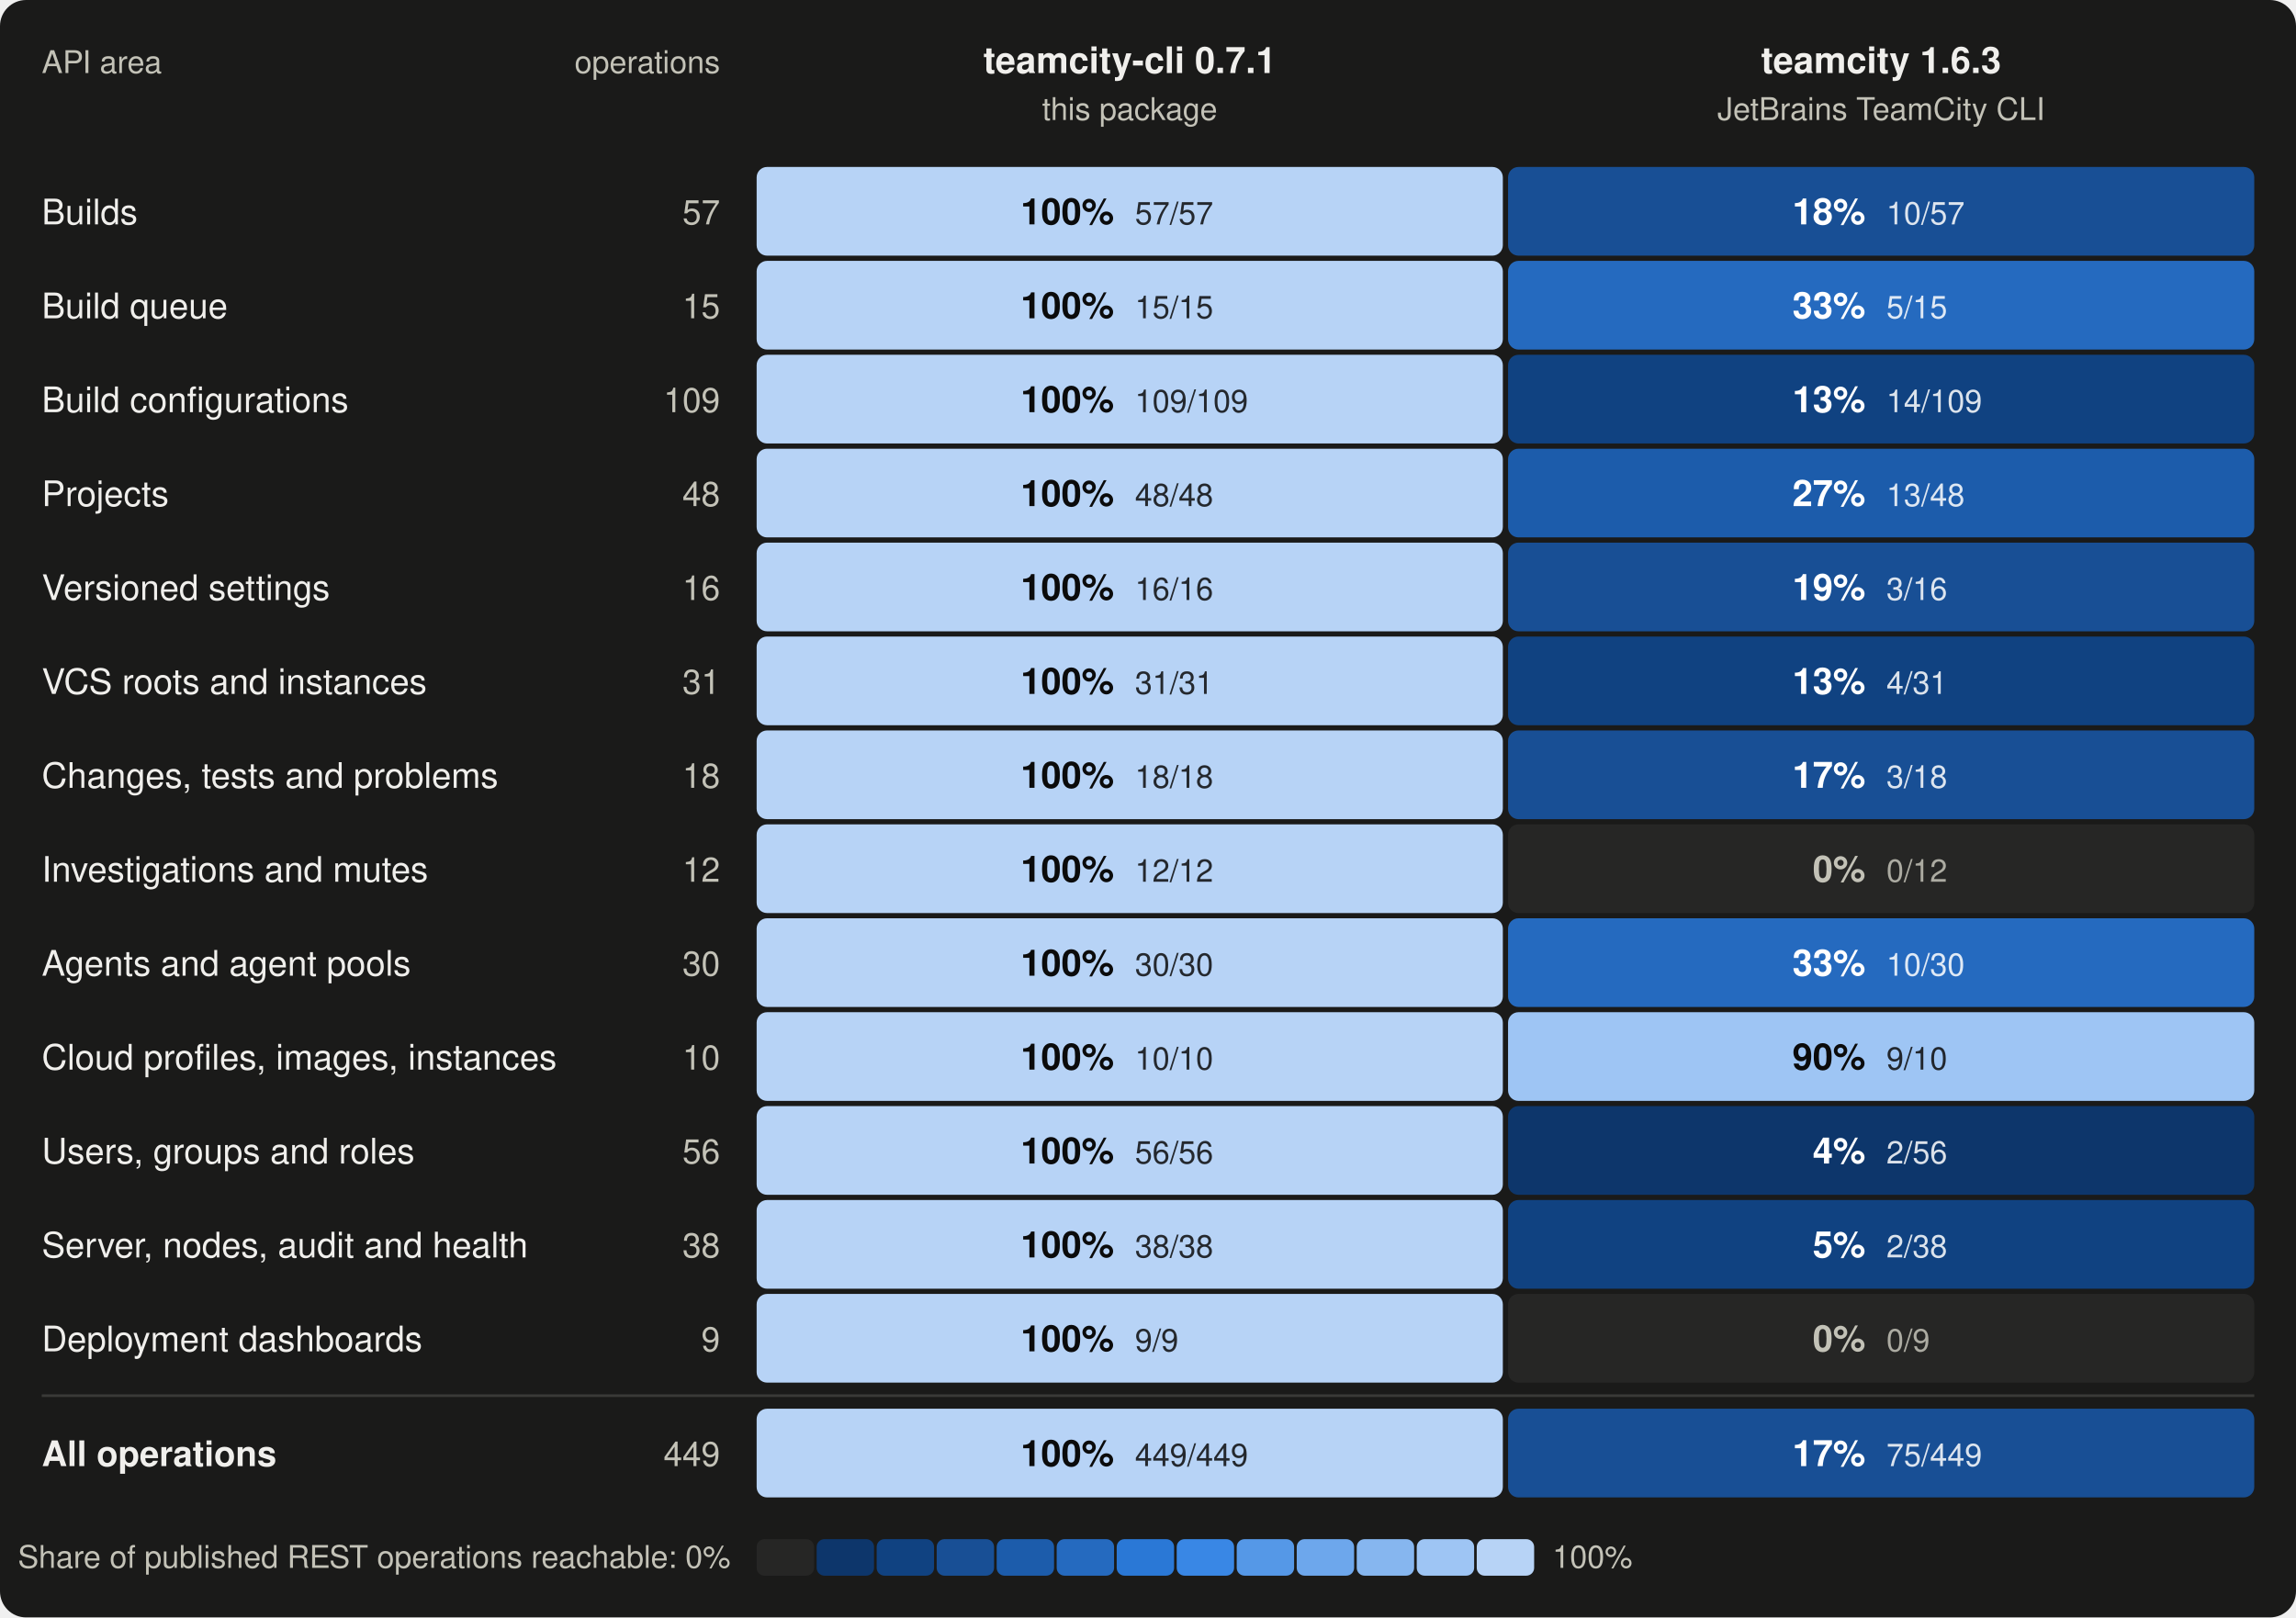
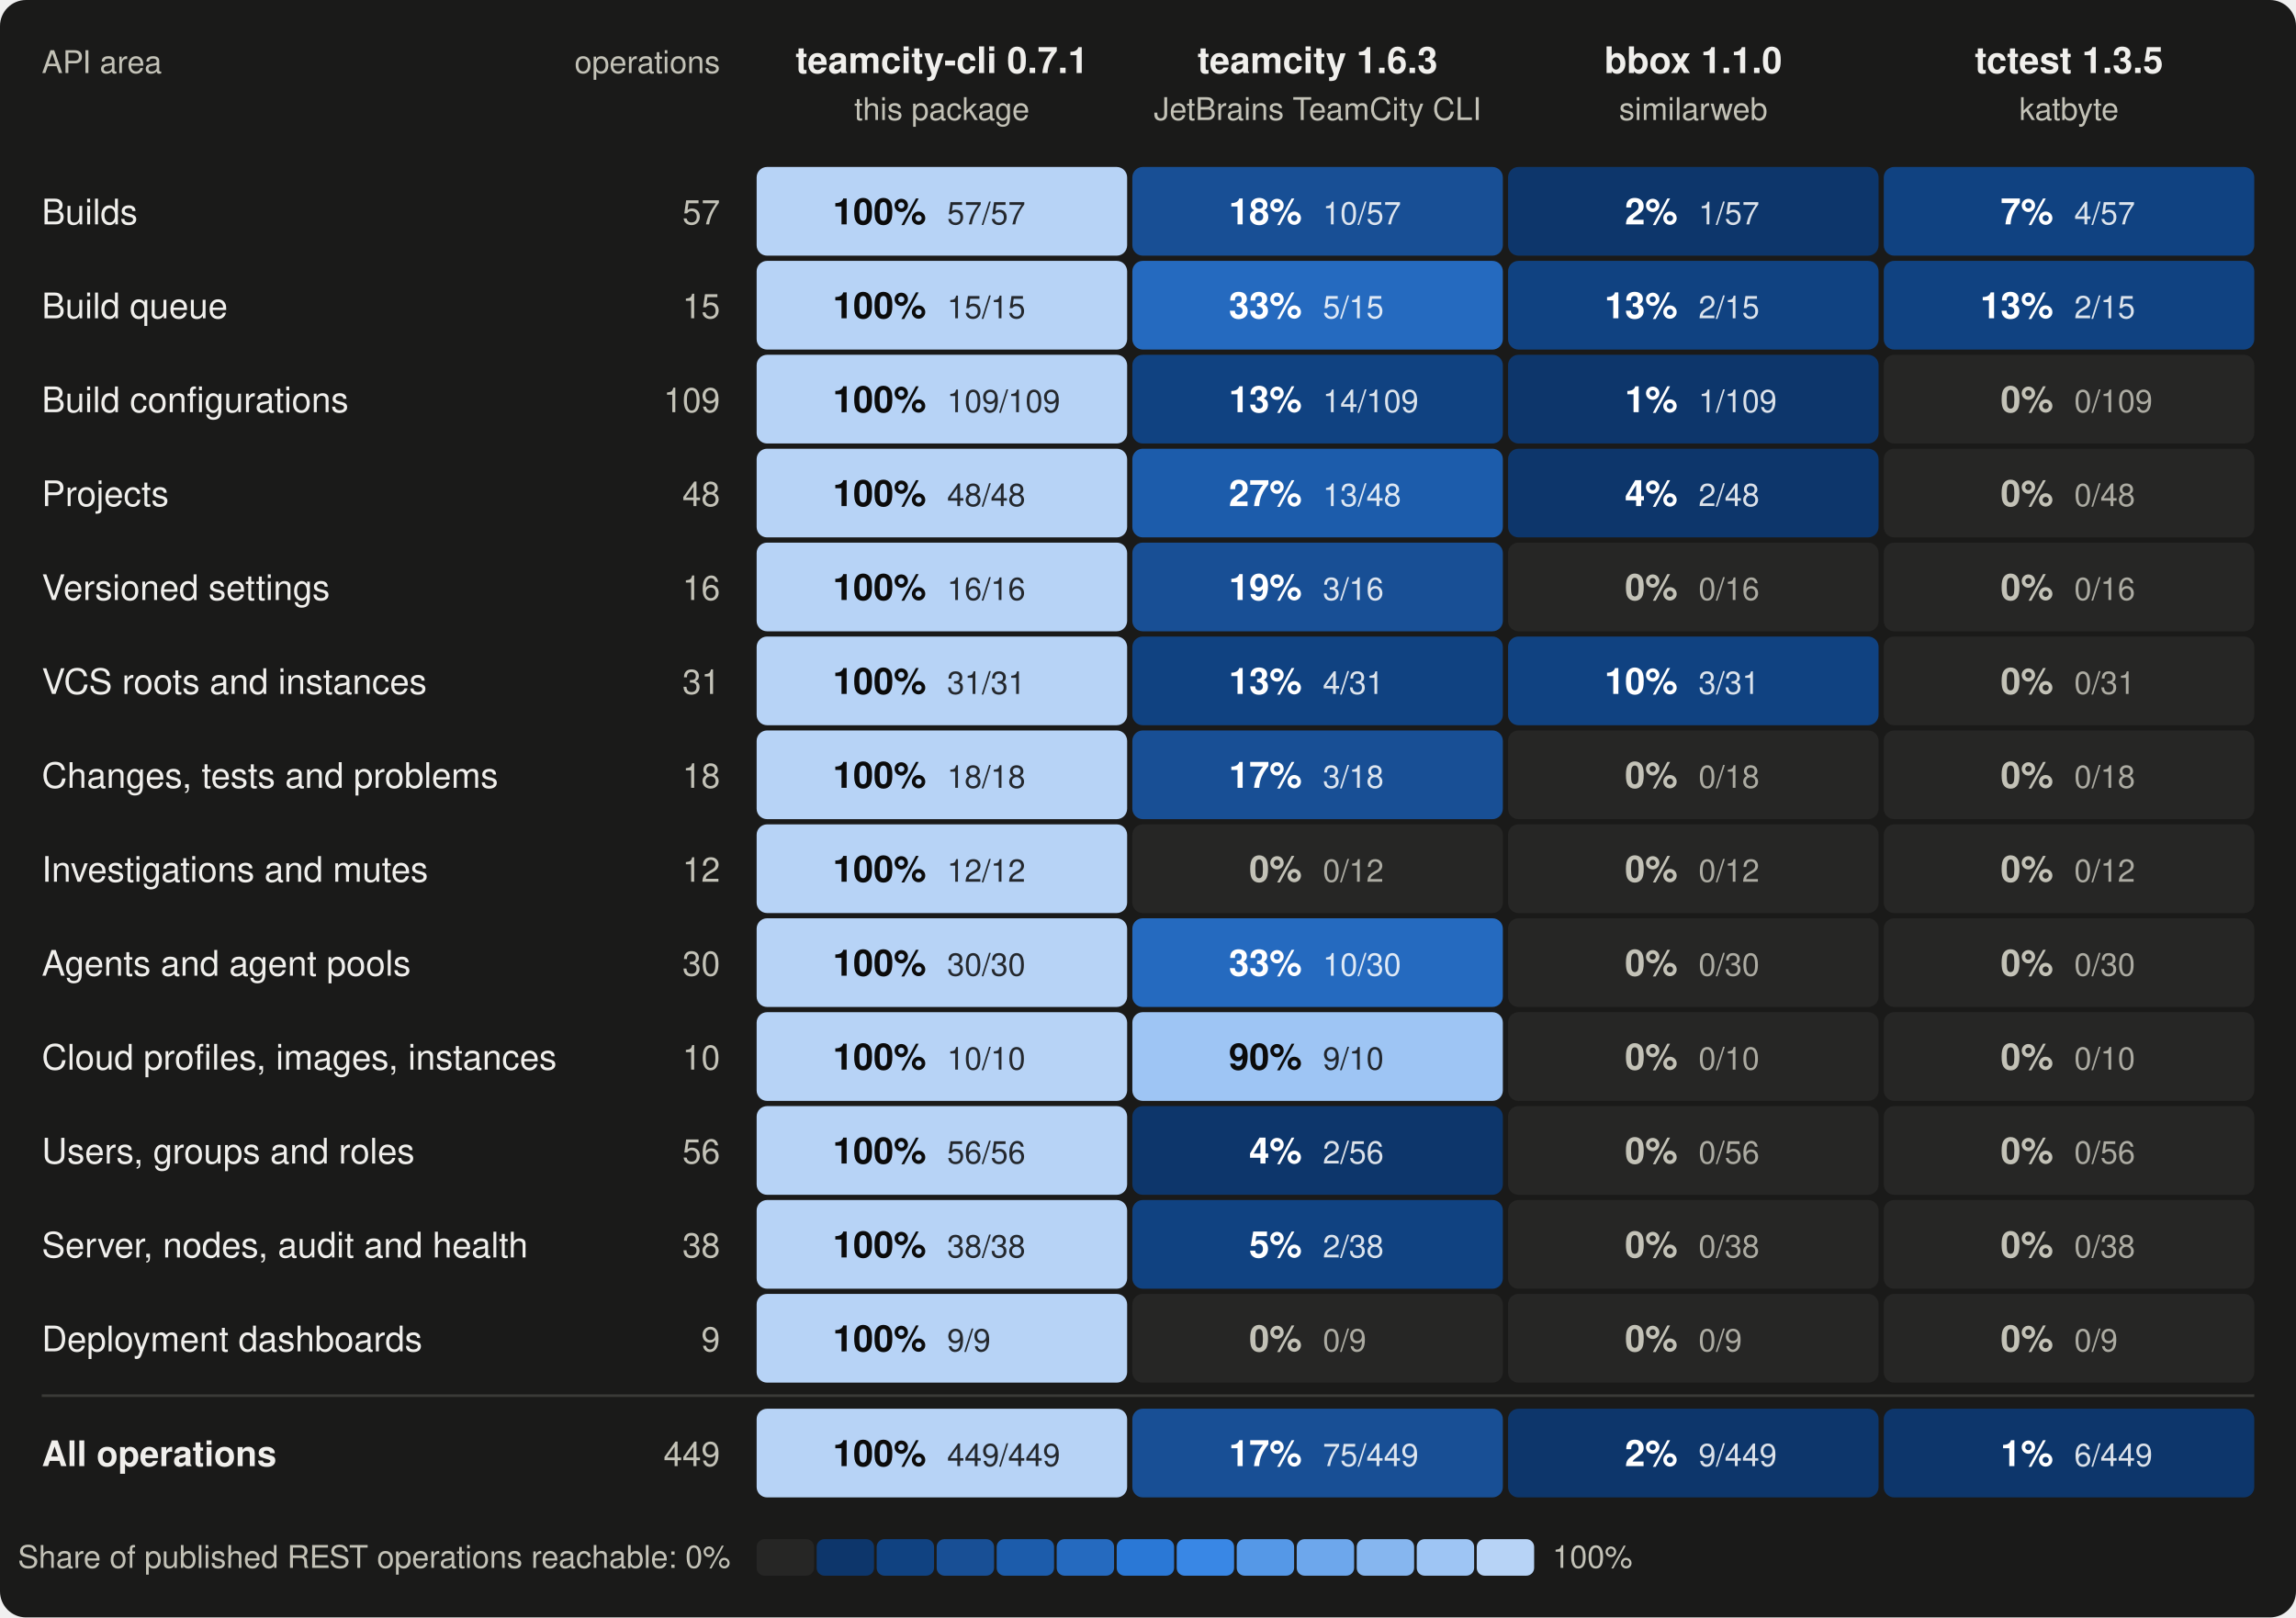
- <svg xmlns="http://www.w3.org/2000/svg" viewBox="0 0 880 620" width="880" height="620" font-family="-apple-system,BlinkMacSystemFont,'Segoe UI',Helvetica,Arial,sans-serif" role="img" aria-label="REST API coverage matrix: teamcity-cli 0.7.1 reaches 449 of 449 operations, the JetBrains teamcity 1.6.3 reaches 75 through dedicated commands">
+ <svg xmlns="http://www.w3.org/2000/svg" viewBox="0 0 880 620" width="880" height="620" font-family="-apple-system,BlinkMacSystemFont,'Segoe UI',Helvetica,Arial,sans-serif" role="img" aria-label="REST API coverage matrix: teamcity-cli 0.7.1 reaches 449 of 449 operations, the JetBrains teamcity 1.6.3 reaches 75 through dedicated commands, bbox 1.1.0 reaches 9 and tctest 1.3.5 reaches 6">
  <rect width="880" height="620" rx="10" fill="#1a1a19" />
-   <text x="433" y="28" text-anchor="middle" font-size="14" font-weight="600" fill="#f0efec">teamcity-cli 0.7.1</text>
-   <text x="433" y="46" text-anchor="middle" font-size="12" fill="#c3c2b7">this package</text>
-   <text x="721" y="28" text-anchor="middle" font-size="14" font-weight="600" fill="#f0efec">teamcity 1.6.3</text>
-   <text x="721" y="46" text-anchor="middle" font-size="12" fill="#c3c2b7">JetBrains TeamCity CLI</text>
+   <text x="361" y="28" text-anchor="middle" font-size="14" font-weight="600" fill="#f0efec">teamcity-cli 0.7.1</text>
+   <text x="361" y="46" text-anchor="middle" font-size="12" fill="#c3c2b7">this package</text>
+   <text x="505" y="28" text-anchor="middle" font-size="14" font-weight="600" fill="#f0efec">teamcity 1.6.3</text>
+   <text x="505" y="46" text-anchor="middle" font-size="12" fill="#c3c2b7">JetBrains TeamCity CLI</text>
+   <text x="649" y="28" text-anchor="middle" font-size="14" font-weight="600" fill="#f0efec">bbox 1.1.0</text>
+   <text x="649" y="46" text-anchor="middle" font-size="12" fill="#c3c2b7">similarweb</text>
+   <text x="793" y="28" text-anchor="middle" font-size="14" font-weight="600" fill="#f0efec">tctest 1.3.5</text>
+   <text x="793" y="46" text-anchor="middle" font-size="12" fill="#c3c2b7">katbyte</text>
  <text x="16" y="28" font-size="12" fill="#c3c2b7">API area</text>
  <text x="276" y="28" text-anchor="end" font-size="12" fill="#c3c2b7">operations</text>
  <text x="16" y="86" font-size="13.5" fill="#f0efec">Builds</text>
  <text x="276" y="86" text-anchor="end" font-size="13" fill="#c3c2b7">57</text>
-   <rect x="290" y="64" width="286" height="34" rx="4" fill="#b7d3f6" />
-   <text x="427" y="86" text-anchor="end" font-size="14" font-weight="600" fill="#0b0b0b">100%</text>
-   <text x="435" y="86" font-size="12" fill="#0b0b0b" opacity="0.85">57/57</text>
-   <rect x="578" y="64" width="286" height="34" rx="4" fill="#184f95" />
-   <text x="715" y="86" text-anchor="end" font-size="14" font-weight="600" fill="#ffffff">18%</text>
-   <text x="723" y="86" font-size="12" fill="#ffffff" opacity="0.85">10/57</text>
+   <rect x="290" y="64" width="142" height="34" rx="4" fill="#b7d3f6" />
+   <text x="355" y="86" text-anchor="end" font-size="14" font-weight="600" fill="#0b0b0b">100%</text>
+   <text x="363" y="86" font-size="12" fill="#0b0b0b" opacity="0.85">57/57</text>
+   <rect x="434" y="64" width="142" height="34" rx="4" fill="#184f95" />
+   <text x="499" y="86" text-anchor="end" font-size="14" font-weight="600" fill="#ffffff">18%</text>
+   <text x="507" y="86" font-size="12" fill="#ffffff" opacity="0.85">10/57</text>
+   <rect x="578" y="64" width="142" height="34" rx="4" fill="#0d366b" />
+   <text x="643" y="86" text-anchor="end" font-size="14" font-weight="600" fill="#ffffff">2%</text>
+   <text x="651" y="86" font-size="12" fill="#ffffff" opacity="0.85">1/57</text>
+   <rect x="722" y="64" width="142" height="34" rx="4" fill="#104281" />
+   <text x="787" y="86" text-anchor="end" font-size="14" font-weight="600" fill="#ffffff">7%</text>
+   <text x="795" y="86" font-size="12" fill="#ffffff" opacity="0.85">4/57</text>
  <text x="16" y="122" font-size="13.5" fill="#f0efec">Build queue</text>
  <text x="276" y="122" text-anchor="end" font-size="13" fill="#c3c2b7">15</text>
-   <rect x="290" y="100" width="286" height="34" rx="4" fill="#b7d3f6" />
-   <text x="427" y="122" text-anchor="end" font-size="14" font-weight="600" fill="#0b0b0b">100%</text>
-   <text x="435" y="122" font-size="12" fill="#0b0b0b" opacity="0.85">15/15</text>
-   <rect x="578" y="100" width="286" height="34" rx="4" fill="#256abf" />
-   <text x="715" y="122" text-anchor="end" font-size="14" font-weight="600" fill="#ffffff">33%</text>
-   <text x="723" y="122" font-size="12" fill="#ffffff" opacity="0.85">5/15</text>
+   <rect x="290" y="100" width="142" height="34" rx="4" fill="#b7d3f6" />
+   <text x="355" y="122" text-anchor="end" font-size="14" font-weight="600" fill="#0b0b0b">100%</text>
+   <text x="363" y="122" font-size="12" fill="#0b0b0b" opacity="0.85">15/15</text>
+   <rect x="434" y="100" width="142" height="34" rx="4" fill="#256abf" />
+   <text x="499" y="122" text-anchor="end" font-size="14" font-weight="600" fill="#ffffff">33%</text>
+   <text x="507" y="122" font-size="12" fill="#ffffff" opacity="0.85">5/15</text>
+   <rect x="578" y="100" width="142" height="34" rx="4" fill="#104281" />
+   <text x="643" y="122" text-anchor="end" font-size="14" font-weight="600" fill="#ffffff">13%</text>
+   <text x="651" y="122" font-size="12" fill="#ffffff" opacity="0.85">2/15</text>
+   <rect x="722" y="100" width="142" height="34" rx="4" fill="#104281" />
+   <text x="787" y="122" text-anchor="end" font-size="14" font-weight="600" fill="#ffffff">13%</text>
+   <text x="795" y="122" font-size="12" fill="#ffffff" opacity="0.85">2/15</text>
  <text x="16" y="158" font-size="13.5" fill="#f0efec">Build configurations</text>
  <text x="276" y="158" text-anchor="end" font-size="13" fill="#c3c2b7">109</text>
-   <rect x="290" y="136" width="286" height="34" rx="4" fill="#b7d3f6" />
-   <text x="427" y="158" text-anchor="end" font-size="14" font-weight="600" fill="#0b0b0b">100%</text>
-   <text x="435" y="158" font-size="12" fill="#0b0b0b" opacity="0.85">109/109</text>
-   <rect x="578" y="136" width="286" height="34" rx="4" fill="#104281" />
-   <text x="715" y="158" text-anchor="end" font-size="14" font-weight="600" fill="#ffffff">13%</text>
-   <text x="723" y="158" font-size="12" fill="#ffffff" opacity="0.85">14/109</text>
+   <rect x="290" y="136" width="142" height="34" rx="4" fill="#b7d3f6" />
+   <text x="355" y="158" text-anchor="end" font-size="14" font-weight="600" fill="#0b0b0b">100%</text>
+   <text x="363" y="158" font-size="12" fill="#0b0b0b" opacity="0.85">109/109</text>
+   <rect x="434" y="136" width="142" height="34" rx="4" fill="#104281" />
+   <text x="499" y="158" text-anchor="end" font-size="14" font-weight="600" fill="#ffffff">13%</text>
+   <text x="507" y="158" font-size="12" fill="#ffffff" opacity="0.85">14/109</text>
+   <rect x="578" y="136" width="142" height="34" rx="4" fill="#0d366b" />
+   <text x="643" y="158" text-anchor="end" font-size="14" font-weight="600" fill="#ffffff">1%</text>
+   <text x="651" y="158" font-size="12" fill="#ffffff" opacity="0.85">1/109</text>
+   <rect x="722" y="136" width="142" height="34" rx="4" fill="#262625" />
+   <text x="787" y="158" text-anchor="end" font-size="14" font-weight="600" fill="#c3c2b7">0%</text>
+   <text x="795" y="158" font-size="12" fill="#c3c2b7" opacity="0.85">0/109</text>
  <text x="16" y="194" font-size="13.5" fill="#f0efec">Projects</text>
  <text x="276" y="194" text-anchor="end" font-size="13" fill="#c3c2b7">48</text>
-   <rect x="290" y="172" width="286" height="34" rx="4" fill="#b7d3f6" />
-   <text x="427" y="194" text-anchor="end" font-size="14" font-weight="600" fill="#0b0b0b">100%</text>
-   <text x="435" y="194" font-size="12" fill="#0b0b0b" opacity="0.85">48/48</text>
-   <rect x="578" y="172" width="286" height="34" rx="4" fill="#1c5cab" />
-   <text x="715" y="194" text-anchor="end" font-size="14" font-weight="600" fill="#ffffff">27%</text>
-   <text x="723" y="194" font-size="12" fill="#ffffff" opacity="0.85">13/48</text>
+   <rect x="290" y="172" width="142" height="34" rx="4" fill="#b7d3f6" />
+   <text x="355" y="194" text-anchor="end" font-size="14" font-weight="600" fill="#0b0b0b">100%</text>
+   <text x="363" y="194" font-size="12" fill="#0b0b0b" opacity="0.85">48/48</text>
+   <rect x="434" y="172" width="142" height="34" rx="4" fill="#1c5cab" />
+   <text x="499" y="194" text-anchor="end" font-size="14" font-weight="600" fill="#ffffff">27%</text>
+   <text x="507" y="194" font-size="12" fill="#ffffff" opacity="0.85">13/48</text>
+   <rect x="578" y="172" width="142" height="34" rx="4" fill="#0d366b" />
+   <text x="643" y="194" text-anchor="end" font-size="14" font-weight="600" fill="#ffffff">4%</text>
+   <text x="651" y="194" font-size="12" fill="#ffffff" opacity="0.85">2/48</text>
+   <rect x="722" y="172" width="142" height="34" rx="4" fill="#262625" />
+   <text x="787" y="194" text-anchor="end" font-size="14" font-weight="600" fill="#c3c2b7">0%</text>
+   <text x="795" y="194" font-size="12" fill="#c3c2b7" opacity="0.85">0/48</text>
  <text x="16" y="230" font-size="13.5" fill="#f0efec">Versioned settings</text>
  <text x="276" y="230" text-anchor="end" font-size="13" fill="#c3c2b7">16</text>
-   <rect x="290" y="208" width="286" height="34" rx="4" fill="#b7d3f6" />
-   <text x="427" y="230" text-anchor="end" font-size="14" font-weight="600" fill="#0b0b0b">100%</text>
-   <text x="435" y="230" font-size="12" fill="#0b0b0b" opacity="0.85">16/16</text>
-   <rect x="578" y="208" width="286" height="34" rx="4" fill="#184f95" />
-   <text x="715" y="230" text-anchor="end" font-size="14" font-weight="600" fill="#ffffff">19%</text>
-   <text x="723" y="230" font-size="12" fill="#ffffff" opacity="0.85">3/16</text>
+   <rect x="290" y="208" width="142" height="34" rx="4" fill="#b7d3f6" />
+   <text x="355" y="230" text-anchor="end" font-size="14" font-weight="600" fill="#0b0b0b">100%</text>
+   <text x="363" y="230" font-size="12" fill="#0b0b0b" opacity="0.85">16/16</text>
+   <rect x="434" y="208" width="142" height="34" rx="4" fill="#184f95" />
+   <text x="499" y="230" text-anchor="end" font-size="14" font-weight="600" fill="#ffffff">19%</text>
+   <text x="507" y="230" font-size="12" fill="#ffffff" opacity="0.85">3/16</text>
+   <rect x="578" y="208" width="142" height="34" rx="4" fill="#262625" />
+   <text x="643" y="230" text-anchor="end" font-size="14" font-weight="600" fill="#c3c2b7">0%</text>
+   <text x="651" y="230" font-size="12" fill="#c3c2b7" opacity="0.85">0/16</text>
+   <rect x="722" y="208" width="142" height="34" rx="4" fill="#262625" />
+   <text x="787" y="230" text-anchor="end" font-size="14" font-weight="600" fill="#c3c2b7">0%</text>
+   <text x="795" y="230" font-size="12" fill="#c3c2b7" opacity="0.85">0/16</text>
  <text x="16" y="266" font-size="13.5" fill="#f0efec">VCS roots and instances</text>
  <text x="276" y="266" text-anchor="end" font-size="13" fill="#c3c2b7">31</text>
-   <rect x="290" y="244" width="286" height="34" rx="4" fill="#b7d3f6" />
-   <text x="427" y="266" text-anchor="end" font-size="14" font-weight="600" fill="#0b0b0b">100%</text>
-   <text x="435" y="266" font-size="12" fill="#0b0b0b" opacity="0.85">31/31</text>
-   <rect x="578" y="244" width="286" height="34" rx="4" fill="#104281" />
-   <text x="715" y="266" text-anchor="end" font-size="14" font-weight="600" fill="#ffffff">13%</text>
-   <text x="723" y="266" font-size="12" fill="#ffffff" opacity="0.85">4/31</text>
+   <rect x="290" y="244" width="142" height="34" rx="4" fill="#b7d3f6" />
+   <text x="355" y="266" text-anchor="end" font-size="14" font-weight="600" fill="#0b0b0b">100%</text>
+   <text x="363" y="266" font-size="12" fill="#0b0b0b" opacity="0.85">31/31</text>
+   <rect x="434" y="244" width="142" height="34" rx="4" fill="#104281" />
+   <text x="499" y="266" text-anchor="end" font-size="14" font-weight="600" fill="#ffffff">13%</text>
+   <text x="507" y="266" font-size="12" fill="#ffffff" opacity="0.85">4/31</text>
+   <rect x="578" y="244" width="142" height="34" rx="4" fill="#104281" />
+   <text x="643" y="266" text-anchor="end" font-size="14" font-weight="600" fill="#ffffff">10%</text>
+   <text x="651" y="266" font-size="12" fill="#ffffff" opacity="0.85">3/31</text>
+   <rect x="722" y="244" width="142" height="34" rx="4" fill="#262625" />
+   <text x="787" y="266" text-anchor="end" font-size="14" font-weight="600" fill="#c3c2b7">0%</text>
+   <text x="795" y="266" font-size="12" fill="#c3c2b7" opacity="0.85">0/31</text>
  <text x="16" y="302" font-size="13.5" fill="#f0efec">Changes, tests and problems</text>
  <text x="276" y="302" text-anchor="end" font-size="13" fill="#c3c2b7">18</text>
-   <rect x="290" y="280" width="286" height="34" rx="4" fill="#b7d3f6" />
-   <text x="427" y="302" text-anchor="end" font-size="14" font-weight="600" fill="#0b0b0b">100%</text>
-   <text x="435" y="302" font-size="12" fill="#0b0b0b" opacity="0.85">18/18</text>
-   <rect x="578" y="280" width="286" height="34" rx="4" fill="#184f95" />
-   <text x="715" y="302" text-anchor="end" font-size="14" font-weight="600" fill="#ffffff">17%</text>
-   <text x="723" y="302" font-size="12" fill="#ffffff" opacity="0.85">3/18</text>
+   <rect x="290" y="280" width="142" height="34" rx="4" fill="#b7d3f6" />
+   <text x="355" y="302" text-anchor="end" font-size="14" font-weight="600" fill="#0b0b0b">100%</text>
+   <text x="363" y="302" font-size="12" fill="#0b0b0b" opacity="0.85">18/18</text>
+   <rect x="434" y="280" width="142" height="34" rx="4" fill="#184f95" />
+   <text x="499" y="302" text-anchor="end" font-size="14" font-weight="600" fill="#ffffff">17%</text>
+   <text x="507" y="302" font-size="12" fill="#ffffff" opacity="0.85">3/18</text>
+   <rect x="578" y="280" width="142" height="34" rx="4" fill="#262625" />
+   <text x="643" y="302" text-anchor="end" font-size="14" font-weight="600" fill="#c3c2b7">0%</text>
+   <text x="651" y="302" font-size="12" fill="#c3c2b7" opacity="0.85">0/18</text>
+   <rect x="722" y="280" width="142" height="34" rx="4" fill="#262625" />
+   <text x="787" y="302" text-anchor="end" font-size="14" font-weight="600" fill="#c3c2b7">0%</text>
+   <text x="795" y="302" font-size="12" fill="#c3c2b7" opacity="0.85">0/18</text>
  <text x="16" y="338" font-size="13.5" fill="#f0efec">Investigations and mutes</text>
  <text x="276" y="338" text-anchor="end" font-size="13" fill="#c3c2b7">12</text>
-   <rect x="290" y="316" width="286" height="34" rx="4" fill="#b7d3f6" />
-   <text x="427" y="338" text-anchor="end" font-size="14" font-weight="600" fill="#0b0b0b">100%</text>
-   <text x="435" y="338" font-size="12" fill="#0b0b0b" opacity="0.85">12/12</text>
-   <rect x="578" y="316" width="286" height="34" rx="4" fill="#262625" />
-   <text x="715" y="338" text-anchor="end" font-size="14" font-weight="600" fill="#c3c2b7">0%</text>
-   <text x="723" y="338" font-size="12" fill="#c3c2b7" opacity="0.85">0/12</text>
+   <rect x="290" y="316" width="142" height="34" rx="4" fill="#b7d3f6" />
+   <text x="355" y="338" text-anchor="end" font-size="14" font-weight="600" fill="#0b0b0b">100%</text>
+   <text x="363" y="338" font-size="12" fill="#0b0b0b" opacity="0.85">12/12</text>
+   <rect x="434" y="316" width="142" height="34" rx="4" fill="#262625" />
+   <text x="499" y="338" text-anchor="end" font-size="14" font-weight="600" fill="#c3c2b7">0%</text>
+   <text x="507" y="338" font-size="12" fill="#c3c2b7" opacity="0.85">0/12</text>
+   <rect x="578" y="316" width="142" height="34" rx="4" fill="#262625" />
+   <text x="643" y="338" text-anchor="end" font-size="14" font-weight="600" fill="#c3c2b7">0%</text>
+   <text x="651" y="338" font-size="12" fill="#c3c2b7" opacity="0.85">0/12</text>
+   <rect x="722" y="316" width="142" height="34" rx="4" fill="#262625" />
+   <text x="787" y="338" text-anchor="end" font-size="14" font-weight="600" fill="#c3c2b7">0%</text>
+   <text x="795" y="338" font-size="12" fill="#c3c2b7" opacity="0.85">0/12</text>
  <text x="16" y="374" font-size="13.5" fill="#f0efec">Agents and agent pools</text>
  <text x="276" y="374" text-anchor="end" font-size="13" fill="#c3c2b7">30</text>
-   <rect x="290" y="352" width="286" height="34" rx="4" fill="#b7d3f6" />
-   <text x="427" y="374" text-anchor="end" font-size="14" font-weight="600" fill="#0b0b0b">100%</text>
-   <text x="435" y="374" font-size="12" fill="#0b0b0b" opacity="0.85">30/30</text>
-   <rect x="578" y="352" width="286" height="34" rx="4" fill="#256abf" />
-   <text x="715" y="374" text-anchor="end" font-size="14" font-weight="600" fill="#ffffff">33%</text>
-   <text x="723" y="374" font-size="12" fill="#ffffff" opacity="0.85">10/30</text>
+   <rect x="290" y="352" width="142" height="34" rx="4" fill="#b7d3f6" />
+   <text x="355" y="374" text-anchor="end" font-size="14" font-weight="600" fill="#0b0b0b">100%</text>
+   <text x="363" y="374" font-size="12" fill="#0b0b0b" opacity="0.85">30/30</text>
+   <rect x="434" y="352" width="142" height="34" rx="4" fill="#256abf" />
+   <text x="499" y="374" text-anchor="end" font-size="14" font-weight="600" fill="#ffffff">33%</text>
+   <text x="507" y="374" font-size="12" fill="#ffffff" opacity="0.85">10/30</text>
+   <rect x="578" y="352" width="142" height="34" rx="4" fill="#262625" />
+   <text x="643" y="374" text-anchor="end" font-size="14" font-weight="600" fill="#c3c2b7">0%</text>
+   <text x="651" y="374" font-size="12" fill="#c3c2b7" opacity="0.85">0/30</text>
+   <rect x="722" y="352" width="142" height="34" rx="4" fill="#262625" />
+   <text x="787" y="374" text-anchor="end" font-size="14" font-weight="600" fill="#c3c2b7">0%</text>
+   <text x="795" y="374" font-size="12" fill="#c3c2b7" opacity="0.85">0/30</text>
  <text x="16" y="410" font-size="13.5" fill="#f0efec">Cloud profiles, images, instances</text>
  <text x="276" y="410" text-anchor="end" font-size="13" fill="#c3c2b7">10</text>
-   <rect x="290" y="388" width="286" height="34" rx="4" fill="#b7d3f6" />
-   <text x="427" y="410" text-anchor="end" font-size="14" font-weight="600" fill="#0b0b0b">100%</text>
-   <text x="435" y="410" font-size="12" fill="#0b0b0b" opacity="0.85">10/10</text>
-   <rect x="578" y="388" width="286" height="34" rx="4" fill="#9ec5f4" />
-   <text x="715" y="410" text-anchor="end" font-size="14" font-weight="600" fill="#0b0b0b">90%</text>
-   <text x="723" y="410" font-size="12" fill="#0b0b0b" opacity="0.85">9/10</text>
+   <rect x="290" y="388" width="142" height="34" rx="4" fill="#b7d3f6" />
+   <text x="355" y="410" text-anchor="end" font-size="14" font-weight="600" fill="#0b0b0b">100%</text>
+   <text x="363" y="410" font-size="12" fill="#0b0b0b" opacity="0.85">10/10</text>
+   <rect x="434" y="388" width="142" height="34" rx="4" fill="#9ec5f4" />
+   <text x="499" y="410" text-anchor="end" font-size="14" font-weight="600" fill="#0b0b0b">90%</text>
+   <text x="507" y="410" font-size="12" fill="#0b0b0b" opacity="0.85">9/10</text>
+   <rect x="578" y="388" width="142" height="34" rx="4" fill="#262625" />
+   <text x="643" y="410" text-anchor="end" font-size="14" font-weight="600" fill="#c3c2b7">0%</text>
+   <text x="651" y="410" font-size="12" fill="#c3c2b7" opacity="0.85">0/10</text>
+   <rect x="722" y="388" width="142" height="34" rx="4" fill="#262625" />
+   <text x="787" y="410" text-anchor="end" font-size="14" font-weight="600" fill="#c3c2b7">0%</text>
+   <text x="795" y="410" font-size="12" fill="#c3c2b7" opacity="0.85">0/10</text>
  <text x="16" y="446" font-size="13.5" fill="#f0efec">Users, groups and roles</text>
  <text x="276" y="446" text-anchor="end" font-size="13" fill="#c3c2b7">56</text>
-   <rect x="290" y="424" width="286" height="34" rx="4" fill="#b7d3f6" />
-   <text x="427" y="446" text-anchor="end" font-size="14" font-weight="600" fill="#0b0b0b">100%</text>
-   <text x="435" y="446" font-size="12" fill="#0b0b0b" opacity="0.85">56/56</text>
-   <rect x="578" y="424" width="286" height="34" rx="4" fill="#0d366b" />
-   <text x="715" y="446" text-anchor="end" font-size="14" font-weight="600" fill="#ffffff">4%</text>
-   <text x="723" y="446" font-size="12" fill="#ffffff" opacity="0.85">2/56</text>
+   <rect x="290" y="424" width="142" height="34" rx="4" fill="#b7d3f6" />
+   <text x="355" y="446" text-anchor="end" font-size="14" font-weight="600" fill="#0b0b0b">100%</text>
+   <text x="363" y="446" font-size="12" fill="#0b0b0b" opacity="0.85">56/56</text>
+   <rect x="434" y="424" width="142" height="34" rx="4" fill="#0d366b" />
+   <text x="499" y="446" text-anchor="end" font-size="14" font-weight="600" fill="#ffffff">4%</text>
+   <text x="507" y="446" font-size="12" fill="#ffffff" opacity="0.85">2/56</text>
+   <rect x="578" y="424" width="142" height="34" rx="4" fill="#262625" />
+   <text x="643" y="446" text-anchor="end" font-size="14" font-weight="600" fill="#c3c2b7">0%</text>
+   <text x="651" y="446" font-size="12" fill="#c3c2b7" opacity="0.85">0/56</text>
+   <rect x="722" y="424" width="142" height="34" rx="4" fill="#262625" />
+   <text x="787" y="446" text-anchor="end" font-size="14" font-weight="600" fill="#c3c2b7">0%</text>
+   <text x="795" y="446" font-size="12" fill="#c3c2b7" opacity="0.85">0/56</text>
  <text x="16" y="482" font-size="13.5" fill="#f0efec">Server, nodes, audit and health</text>
  <text x="276" y="482" text-anchor="end" font-size="13" fill="#c3c2b7">38</text>
-   <rect x="290" y="460" width="286" height="34" rx="4" fill="#b7d3f6" />
-   <text x="427" y="482" text-anchor="end" font-size="14" font-weight="600" fill="#0b0b0b">100%</text>
-   <text x="435" y="482" font-size="12" fill="#0b0b0b" opacity="0.85">38/38</text>
-   <rect x="578" y="460" width="286" height="34" rx="4" fill="#104281" />
-   <text x="715" y="482" text-anchor="end" font-size="14" font-weight="600" fill="#ffffff">5%</text>
-   <text x="723" y="482" font-size="12" fill="#ffffff" opacity="0.85">2/38</text>
+   <rect x="290" y="460" width="142" height="34" rx="4" fill="#b7d3f6" />
+   <text x="355" y="482" text-anchor="end" font-size="14" font-weight="600" fill="#0b0b0b">100%</text>
+   <text x="363" y="482" font-size="12" fill="#0b0b0b" opacity="0.85">38/38</text>
+   <rect x="434" y="460" width="142" height="34" rx="4" fill="#104281" />
+   <text x="499" y="482" text-anchor="end" font-size="14" font-weight="600" fill="#ffffff">5%</text>
+   <text x="507" y="482" font-size="12" fill="#ffffff" opacity="0.85">2/38</text>
+   <rect x="578" y="460" width="142" height="34" rx="4" fill="#262625" />
+   <text x="643" y="482" text-anchor="end" font-size="14" font-weight="600" fill="#c3c2b7">0%</text>
+   <text x="651" y="482" font-size="12" fill="#c3c2b7" opacity="0.85">0/38</text>
+   <rect x="722" y="460" width="142" height="34" rx="4" fill="#262625" />
+   <text x="787" y="482" text-anchor="end" font-size="14" font-weight="600" fill="#c3c2b7">0%</text>
+   <text x="795" y="482" font-size="12" fill="#c3c2b7" opacity="0.85">0/38</text>
  <text x="16" y="518" font-size="13.5" fill="#f0efec">Deployment dashboards</text>
  <text x="276" y="518" text-anchor="end" font-size="13" fill="#c3c2b7">9</text>
-   <rect x="290" y="496" width="286" height="34" rx="4" fill="#b7d3f6" />
-   <text x="427" y="518" text-anchor="end" font-size="14" font-weight="600" fill="#0b0b0b">100%</text>
-   <text x="435" y="518" font-size="12" fill="#0b0b0b" opacity="0.85">9/9</text>
-   <rect x="578" y="496" width="286" height="34" rx="4" fill="#262625" />
-   <text x="715" y="518" text-anchor="end" font-size="14" font-weight="600" fill="#c3c2b7">0%</text>
-   <text x="723" y="518" font-size="12" fill="#c3c2b7" opacity="0.85">0/9</text>
+   <rect x="290" y="496" width="142" height="34" rx="4" fill="#b7d3f6" />
+   <text x="355" y="518" text-anchor="end" font-size="14" font-weight="600" fill="#0b0b0b">100%</text>
+   <text x="363" y="518" font-size="12" fill="#0b0b0b" opacity="0.85">9/9</text>
+   <rect x="434" y="496" width="142" height="34" rx="4" fill="#262625" />
+   <text x="499" y="518" text-anchor="end" font-size="14" font-weight="600" fill="#c3c2b7">0%</text>
+   <text x="507" y="518" font-size="12" fill="#c3c2b7" opacity="0.85">0/9</text>
+   <rect x="578" y="496" width="142" height="34" rx="4" fill="#262625" />
+   <text x="643" y="518" text-anchor="end" font-size="14" font-weight="600" fill="#c3c2b7">0%</text>
+   <text x="651" y="518" font-size="12" fill="#c3c2b7" opacity="0.85">0/9</text>
+   <rect x="722" y="496" width="142" height="34" rx="4" fill="#262625" />
+   <text x="787" y="518" text-anchor="end" font-size="14" font-weight="600" fill="#c3c2b7">0%</text>
+   <text x="795" y="518" font-size="12" fill="#c3c2b7" opacity="0.85">0/9</text>
  <line x1="16" x2="864" y1="535" y2="535" stroke="#3a3a37" />
  <text x="16" y="562" font-size="13.5" font-weight="600" fill="#f0efec">All operations</text>
  <text x="276" y="562" text-anchor="end" font-size="13" fill="#c3c2b7">449</text>
-   <rect x="290" y="540" width="286" height="34" rx="4" fill="#b7d3f6" />
-   <text x="427" y="562" text-anchor="end" font-size="14" font-weight="600" fill="#0b0b0b">100%</text>
-   <text x="435" y="562" font-size="12" fill="#0b0b0b" opacity="0.85">449/449</text>
-   <rect x="578" y="540" width="286" height="34" rx="4" fill="#184f95" />
-   <text x="715" y="562" text-anchor="end" font-size="14" font-weight="600" fill="#ffffff">17%</text>
-   <text x="723" y="562" font-size="12" fill="#ffffff" opacity="0.85">75/449</text>
+   <rect x="290" y="540" width="142" height="34" rx="4" fill="#b7d3f6" />
+   <text x="355" y="562" text-anchor="end" font-size="14" font-weight="600" fill="#0b0b0b">100%</text>
+   <text x="363" y="562" font-size="12" fill="#0b0b0b" opacity="0.85">449/449</text>
+   <rect x="434" y="540" width="142" height="34" rx="4" fill="#184f95" />
+   <text x="499" y="562" text-anchor="end" font-size="14" font-weight="600" fill="#ffffff">17%</text>
+   <text x="507" y="562" font-size="12" fill="#ffffff" opacity="0.85">75/449</text>
+   <rect x="578" y="540" width="142" height="34" rx="4" fill="#0d366b" />
+   <text x="643" y="562" text-anchor="end" font-size="14" font-weight="600" fill="#ffffff">2%</text>
+   <text x="651" y="562" font-size="12" fill="#ffffff" opacity="0.85">9/449</text>
+   <rect x="722" y="540" width="142" height="34" rx="4" fill="#0d366b" />
+   <text x="787" y="562" text-anchor="end" font-size="14" font-weight="600" fill="#ffffff">1%</text>
+   <text x="795" y="562" font-size="12" fill="#ffffff" opacity="0.85">6/449</text>
  <text x="280" y="601" text-anchor="end" font-size="12" fill="#c3c2b7">Share of published REST operations reachable: 0%</text>
  <rect x="290" y="590" width="22" height="14" rx="3" fill="#262625" />
  <rect x="313" y="590" width="22" height="14" rx="3" fill="#0d366b" />
  <rect x="336" y="590" width="22" height="14" rx="3" fill="#104281" />
  <rect x="359" y="590" width="22" height="14" rx="3" fill="#184f95" />
  <rect x="382" y="590" width="22" height="14" rx="3" fill="#1c5cab" />
  <rect x="405" y="590" width="22" height="14" rx="3" fill="#256abf" />
  <rect x="428" y="590" width="22" height="14" rx="3" fill="#2a78d6" />
  <rect x="451" y="590" width="22" height="14" rx="3" fill="#3987e5" />
  <rect x="474" y="590" width="22" height="14" rx="3" fill="#5598e7" />
  <rect x="497" y="590" width="22" height="14" rx="3" fill="#6da7ec" />
  <rect x="520" y="590" width="22" height="14" rx="3" fill="#86b6ef" />
  <rect x="543" y="590" width="22" height="14" rx="3" fill="#9ec5f4" />
  <rect x="566" y="590" width="22" height="14" rx="3" fill="#b7d3f6" />
  <text x="595" y="601" font-size="12" fill="#c3c2b7">100%</text>
</svg>
